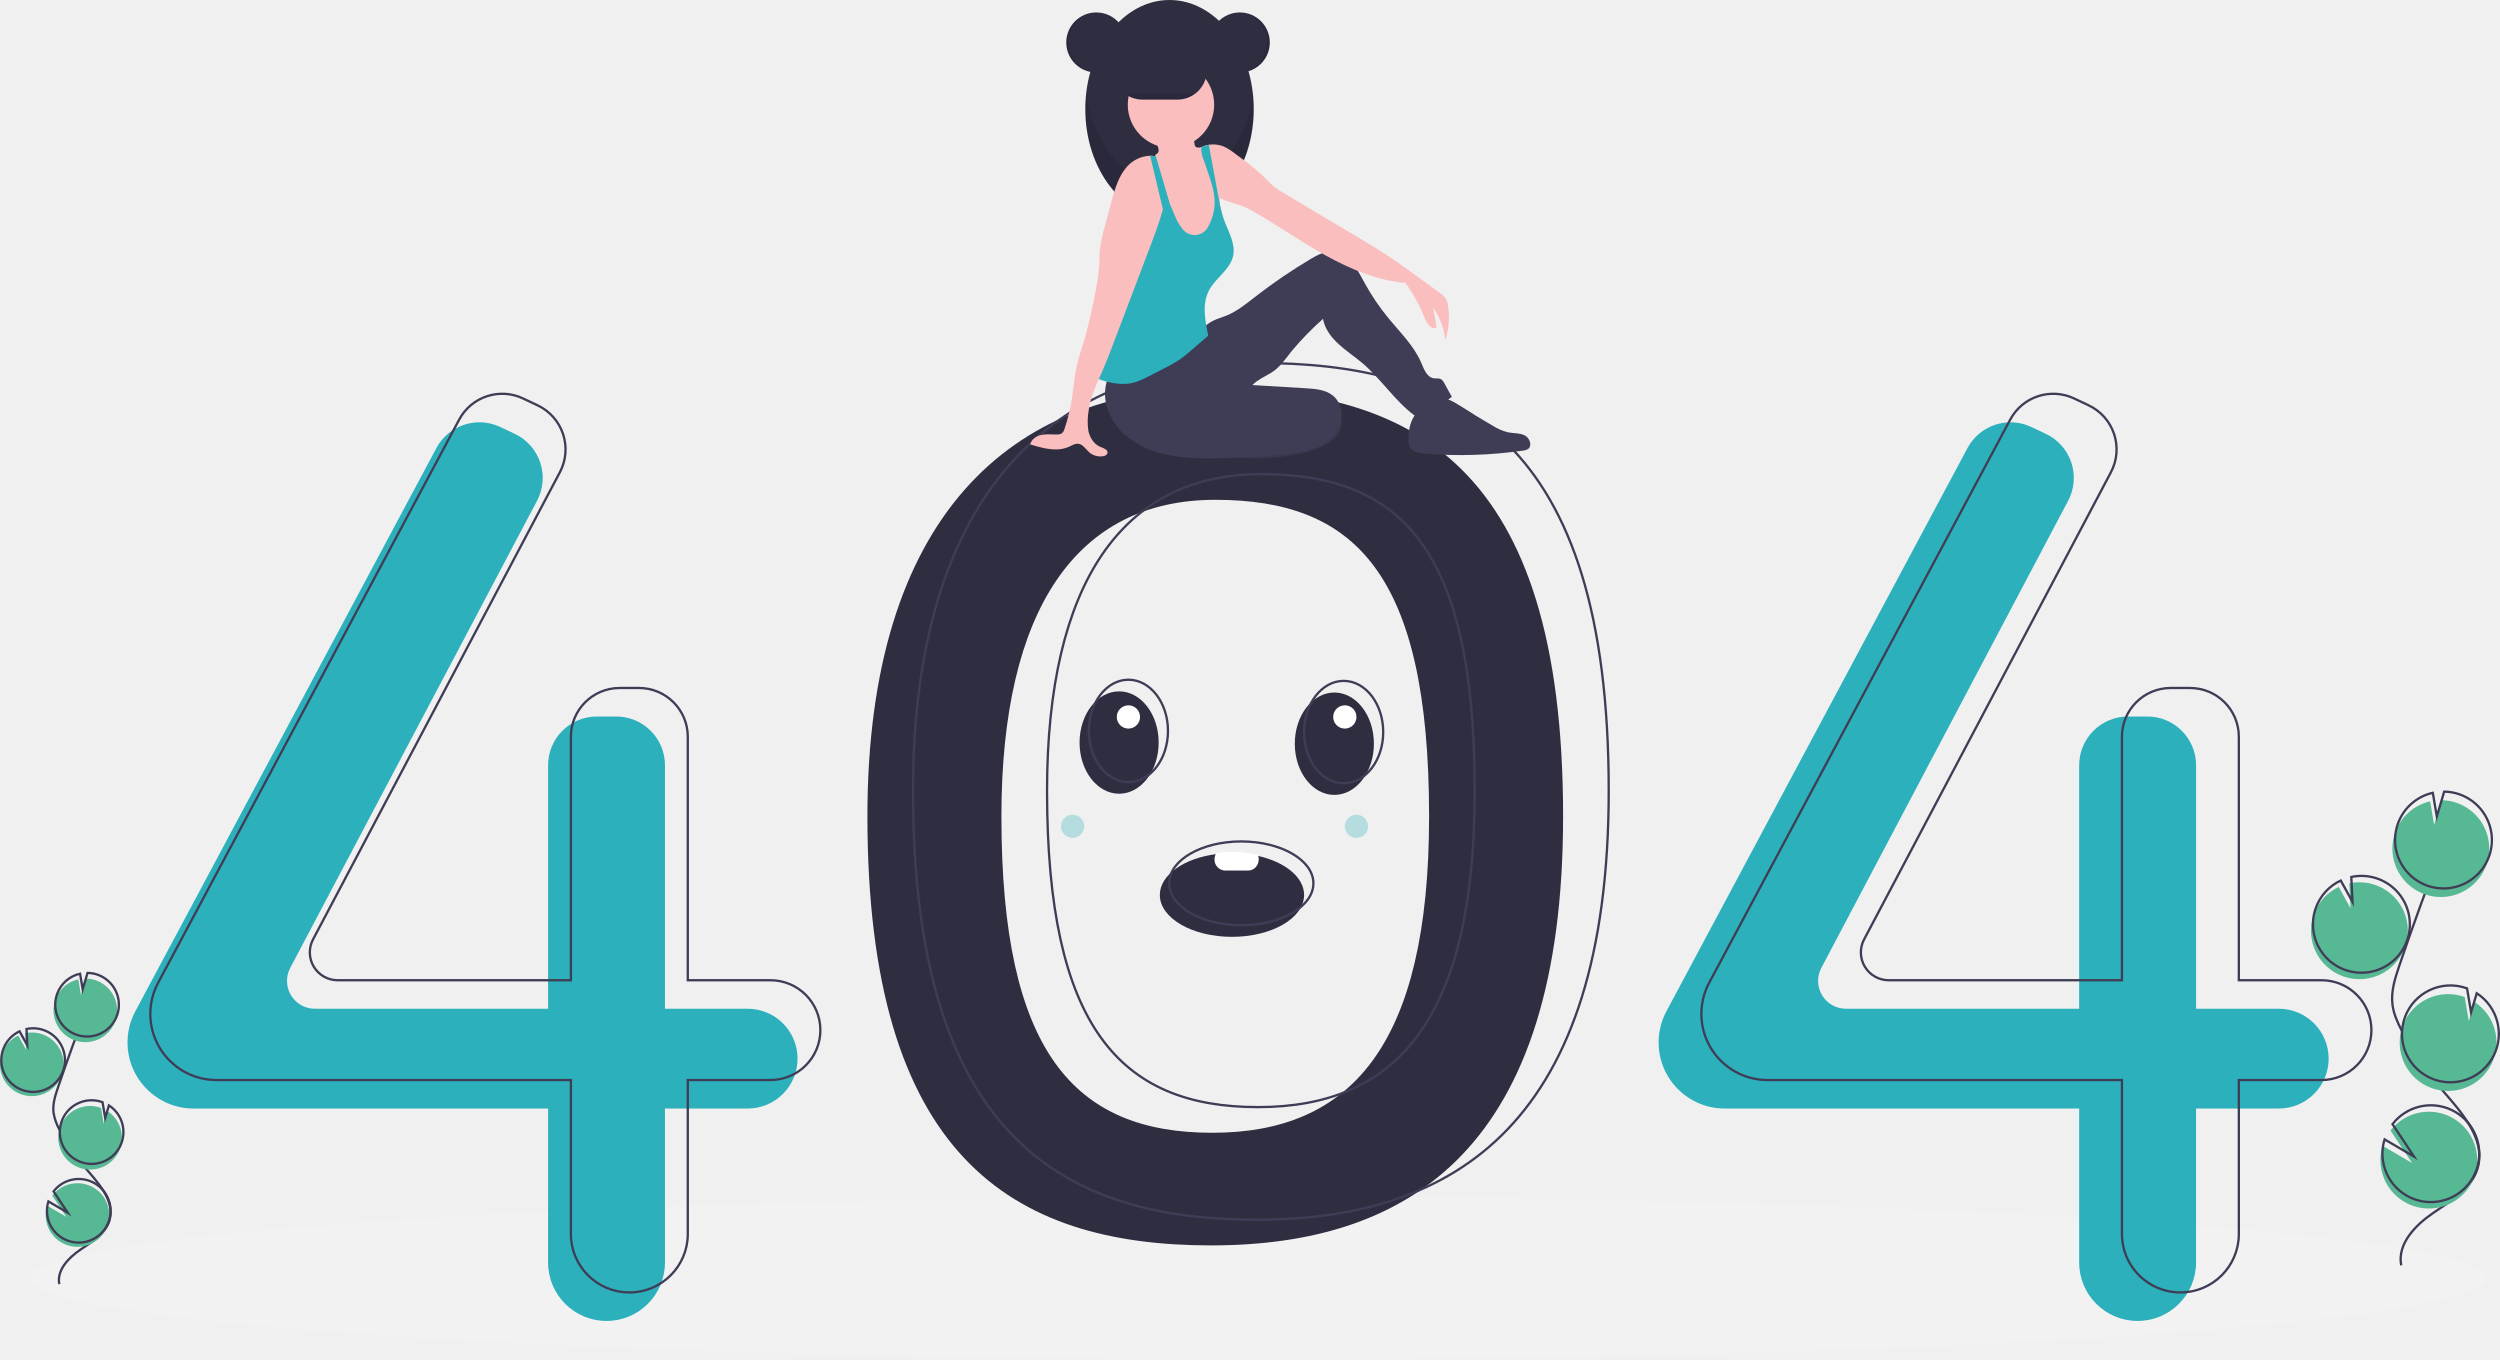
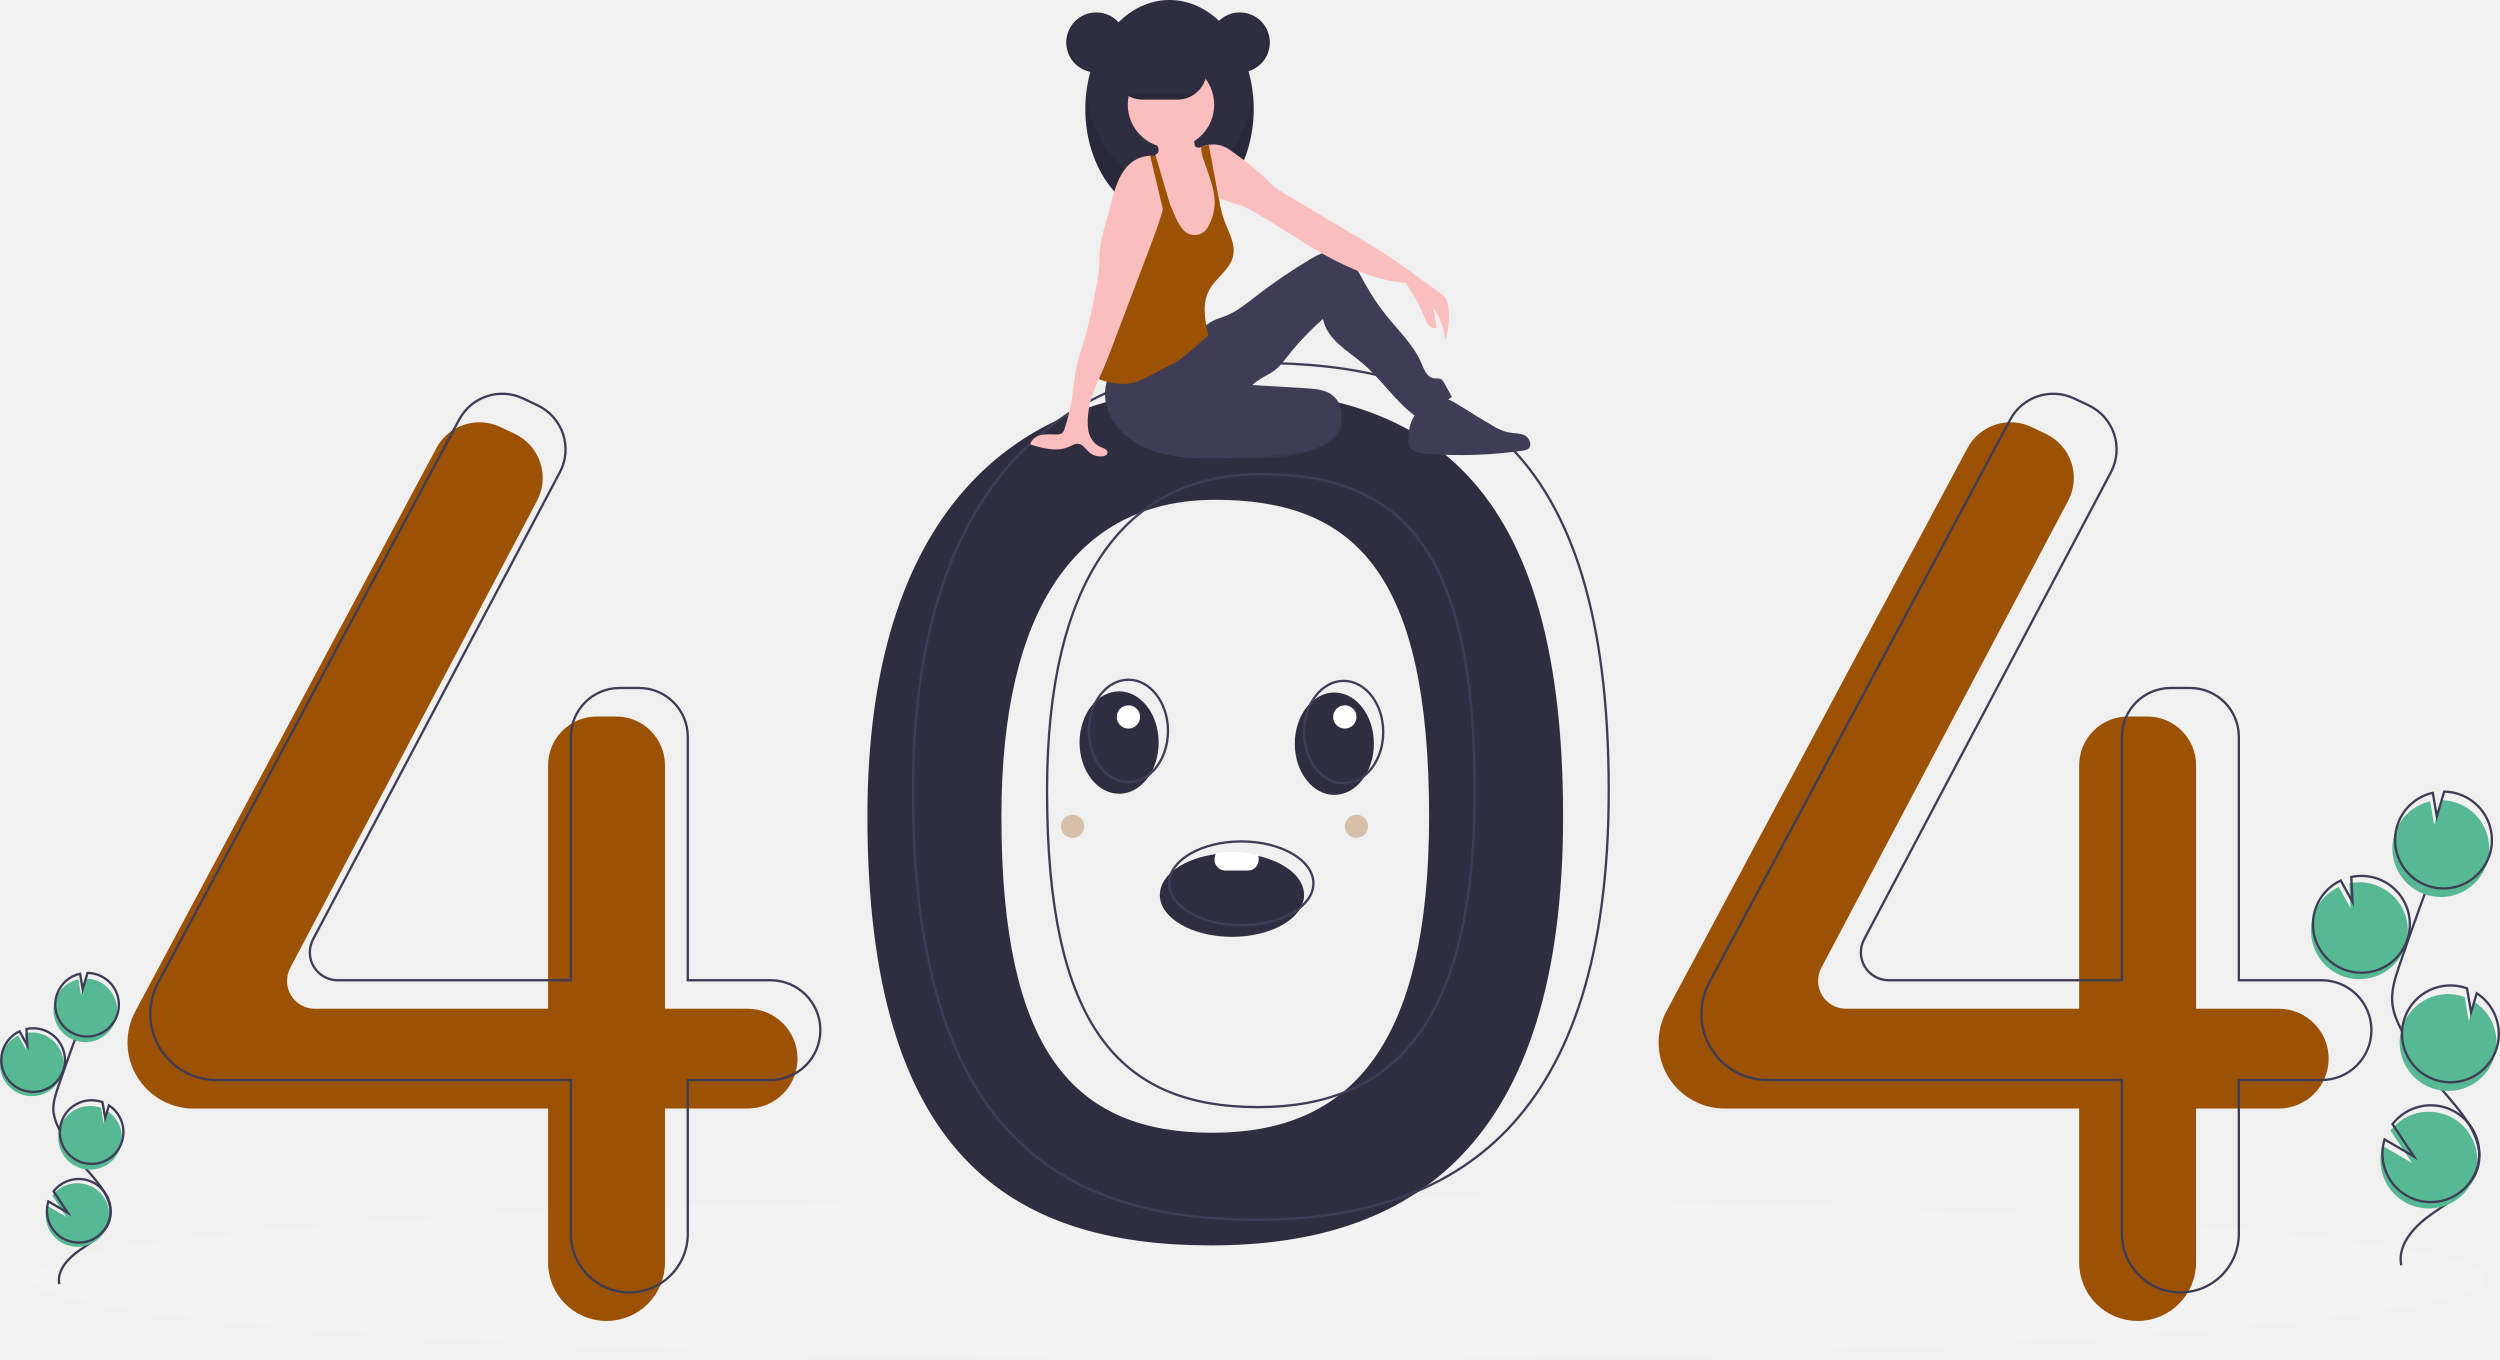
<svg xmlns="http://www.w3.org/2000/svg" id="currentIllo" data-name="Layer 1" width="1074.392" height="584.231" viewBox="0 0 1074.392 584.231" class="injected-svg DownloadModal__ImageFile-sc-p17csy-5 iIfSkb grid_media">
  <ellipse cx="540.643" cy="549.309" rx="527.5" ry="34.922" fill="#f2f2f2" />
  <path d="M583.48,324.894c-85.944,0-147.651,55.139-147.651,183.798,0,145.813,61.707,184.411,147.651,184.411s151.327-42.274,151.327-184.411C734.807,356.753,669.424,324.894,583.48,324.894Zm.565,319.808c-59.527,0-90.626-34.923-90.626-135.916,0-89.112,32.372-136.105,91.899-136.105s91.899,30.868,91.899,136.105C677.217,607.234,643.572,644.703,584.045,644.703Z" transform="translate(-63.054 -157.8845)" fill="#2f2e41" />
-   <path d="M384.365,591.401H348.831V486.762A20.956,20.956,0,0,0,327.875,465.806h-8.326a20.956,20.956,0,0,0-20.956,20.956V591.401H198.363a11.963,11.963,0,0,1-10.578-17.552l106.082-200.78A20.956,20.956,0,0,0,284.287,344.33l-6.262-2.957a20.956,20.956,0,0,0-27.429,9.07L121.214,592.475a28.416,28.416,0,0,0-3.356,13.396v0a28.416,28.416,0,0,0,28.416,28.416H298.593v66.167a25.119,25.119,0,0,0,25.119,25.119h0a25.119,25.119,0,0,0,25.119-25.119V634.287h35.534a21.443,21.443,0,0,0,21.443-21.443v0A21.443,21.443,0,0,0,384.365,591.401Z" transform="translate(-63.054 -157.8845)" fill="#2cb1bc" />
-   <path d="M1042.362,591.401h-35.534V486.762A20.956,20.956,0,0,0,985.872,465.806h-8.326a20.956,20.956,0,0,0-20.956,20.956V591.401H856.359a11.963,11.963,0,0,1-10.578-17.552L951.864,373.069A20.956,20.956,0,0,0,942.284,344.33l-6.262-2.957a20.956,20.956,0,0,0-27.429,9.07L779.211,592.475a28.416,28.416,0,0,0-3.356,13.396v0a28.416,28.416,0,0,0,28.416,28.416H956.589v66.167a25.119,25.119,0,0,0,25.119,25.119h0a25.119,25.119,0,0,0,25.119-25.119V634.287h35.534a21.443,21.443,0,0,0,21.443-21.443v0A21.443,21.443,0,0,0,1042.362,591.401Z" transform="translate(-63.054 -157.8845)" fill="#2cb1bc" />
+   <path d="M384.365,591.401H348.831V486.762A20.956,20.956,0,0,0,327.875,465.806h-8.326a20.956,20.956,0,0,0-20.956,20.956V591.401H198.363a11.963,11.963,0,0,1-10.578-17.552l106.082-200.78A20.956,20.956,0,0,0,284.287,344.33l-6.262-2.957a20.956,20.956,0,0,0-27.429,9.07L121.214,592.475a28.416,28.416,0,0,0-3.356,13.396v0a28.416,28.416,0,0,0,28.416,28.416H298.593v66.167a25.119,25.119,0,0,0,25.119,25.119h0a25.119,25.119,0,0,0,25.119-25.119V634.287h35.534a21.443,21.443,0,0,0,21.443-21.443v0A21.443,21.443,0,0,0,384.365,591.401Z" transform="translate(-63.054 -157.8845)" fill="#9b5204" />
+   <path d="M1042.362,591.401h-35.534V486.762A20.956,20.956,0,0,0,985.872,465.806h-8.326a20.956,20.956,0,0,0-20.956,20.956V591.401H856.359a11.963,11.963,0,0,1-10.578-17.552L951.864,373.069A20.956,20.956,0,0,0,942.284,344.33l-6.262-2.957a20.956,20.956,0,0,0-27.429,9.07L779.211,592.475a28.416,28.416,0,0,0-3.356,13.396v0a28.416,28.416,0,0,0,28.416,28.416H956.589v66.167a25.119,25.119,0,0,0,25.119,25.119h0a25.119,25.119,0,0,0,25.119-25.119V634.287h35.534a21.443,21.443,0,0,0,21.443-21.443v0A21.443,21.443,0,0,0,1042.362,591.401Z" transform="translate(-63.054 -157.8845)" fill="#9b5204" />
  <path d="M394.168,579.148H358.634V474.509a20.956,20.956,0,0,0-20.956-20.956h-8.326a20.956,20.956,0,0,0-20.956,20.956V579.148H208.165a11.963,11.963,0,0,1-10.578-17.552L303.67,360.816a20.956,20.956,0,0,0-9.58-28.739l-6.262-2.957a20.956,20.956,0,0,0-27.429,9.07L131.017,580.222a28.416,28.416,0,0,0-3.356,13.396v0a28.416,28.416,0,0,0,28.416,28.416H308.395v66.167a25.119,25.119,0,0,0,25.119,25.119h0a25.119,25.119,0,0,0,25.119-25.119V622.034h35.534a21.443,21.443,0,0,0,21.443-21.443v0A21.443,21.443,0,0,0,394.168,579.148Z" transform="translate(-63.054 -157.8845)" fill="none" stroke="#3f3d56" stroke-miterlimit="10" />
  <path d="M1060.742,579.148h-35.534V474.509a20.956,20.956,0,0,0-20.956-20.956H995.925a20.956,20.956,0,0,0-20.956,20.956V579.148H874.739a11.963,11.963,0,0,1-10.578-17.552L970.244,360.816a20.956,20.956,0,0,0-9.58-28.739l-6.262-2.957a20.956,20.956,0,0,0-27.429,9.07L797.59,580.222a28.416,28.416,0,0,0-3.356,13.396v0a28.416,28.416,0,0,0,28.416,28.416H974.969v66.167a25.119,25.119,0,0,0,25.119,25.119h0a25.119,25.119,0,0,0,25.119-25.119V622.034h35.534a21.443,21.443,0,0,0,21.443-21.443v0A21.443,21.443,0,0,0,1060.742,579.148Z" transform="translate(-63.054 -157.8845)" fill="none" stroke="#3f3d56" stroke-miterlimit="10" />
  <path d="M603.085,313.866c-85.944,0-147.651,55.139-147.651,183.798,0,145.813,61.707,184.411,147.651,184.411s151.327-42.274,151.327-184.411C754.412,345.725,689.029,313.866,603.085,313.866Zm.565,319.808c-59.527,0-90.626-34.923-90.626-135.916,0-89.112,32.372-136.105,91.899-136.105s91.899,30.868,91.899,136.105C696.822,596.206,663.177,633.675,603.65,633.675Z" transform="translate(-63.054 -157.8845)" fill="none" stroke="#3f3d56" stroke-miterlimit="10" />
  <circle cx="471.141" cy="18.25" r="12.901" fill="#2f2e41" />
  <ellipse cx="502.607" cy="46.885" rx="36.186" ry="46.885" fill="#2f2e41" />
  <path d="M565.661,237.494c-18.128,0-33.141-17.271-35.776-39.805a60.976,60.976,0,0,0-.41,7.08c0,25.894,16.201,46.885,36.186,46.885s36.186-20.991,36.186-46.885a60.976,60.976,0,0,0-.41-7.08C598.803,220.224,583.789,237.494,565.661,237.494Z" transform="translate(-63.054 -157.8845)" opacity="0.1" />
  <path d="M639.296,342.073c-.777,3.193-4.128,5.751-7.839,7.538-7.802,3.757-17.425,4.878-26.76,5.254a45.176,45.176,0,0,1-7.144-.132,20.537,20.537,0,0,1-12.251-5.631,1.681,1.681,0,0,1,.044-2.844c4.969-5.459,13.262-8.806,21.616-11.216,6.334-1.827,17.381-6.561,24.29-5.922C637.944,329.739,640.277,338.041,639.296,342.073Z" transform="translate(-63.054 -157.8845)" fill="#3f3d56" />
  <path d="M639.296,342.073c-.777,3.193-4.128,5.751-7.839,7.538-7.802,3.757-17.425,4.878-26.76,5.254a45.176,45.176,0,0,1-7.144-.132,20.537,20.537,0,0,1-12.251-5.631,1.681,1.681,0,0,1,.044-2.844c4.969-5.459,13.262-8.806,21.616-11.216,6.334-1.827,17.381-6.561,24.29-5.922C637.944,329.739,640.277,338.041,639.296,342.073Z" transform="translate(-63.054 -157.8845)" opacity="0.1" />
  <path d="M540.098,318.206a19.77,19.77,0,0,0-1.199,15.075,26.339,26.339,0,0,0,8.829,12.497c10.095,8.092,23.988,9.205,36.925,9.093a284.649,284.649,0,0,0,33.905-2.324,40.538,40.538,0,0,0,11.001-2.554c4.222-1.827,7.933-5.178,9.436-9.526s.436-9.672-3.134-12.574c-3.137-2.55-7.463-2.9-11.498-3.143l-23.088-1.387c2.281-2.308,5.318-3.614,8.096-5.292,3.685-2.226,6.134-5.965,8.813-9.335a129.001,129.001,0,0,1,13.439-13.817c.751,4.31,3.478,7.85,6.687,10.824s6.908,5.368,10.244,8.2c8.079,6.858,13.896,16.167,22.392,22.5a43.829,43.829,0,0,0,16.049-8.012l-3.302-5.981a3.94,3.94,0,0,0-1.245-1.553c-.935-.575-2.14-.279-3.225-.441-2.901-.435-4.168-3.784-5.306-6.487-3.125-7.422-9.108-13.18-14.218-19.404a98.009,98.009,0,0,1-9.996-14.723c-1.717-3.102-3.288-6.331-5.617-9.003s-5.594-4.773-9.139-4.781c-3.132-.007-6.021,1.584-8.714,3.183a230.477,230.477,0,0,0-23.63,16.099c-3.944,3.062-7.863,6.296-12.489,8.174-1.947.79-4,1.331-5.869,2.292-3.273,1.684-5.757,4.534-8.431,7.064C566.277,311.892,553.219,317.738,540.098,318.206Z" transform="translate(-63.054 -157.8845)" fill="#3f3d56" />
  <path d="M588.374,253.983a23.774,23.774,0,0,1-1.734,8.033,10.045,10.045,0,0,1-5.768,5.573,12.375,12.375,0,0,1-5.623.182,10.882,10.882,0,0,1-4.582-1.561c-2.165-1.488-3.244-4.144-3.637-6.743-.393-2.596-.217-5.249-.469-7.863a42.944,42.944,0,0,0-1.202-6.255c-.17-.683-.343-1.362-.513-2.042-.167-.68-.33-1.359-.481-2.039-.138-.639-.267-1.281-.378-1.926-.091-.544-.173-1.092-.233-1.643a18.423,18.423,0,0,0-.809-4.811,14.607,14.607,0,0,0-1.687-2.854c-.286-.409-.563-.818-.818-1.243a5.89,5.89,0,0,1-.972-3.748,3.286,3.286,0,0,1,.148-.601c.025-.076.053-.151.085-.223A1.802,1.802,0,0,0,560.932,223.07a3.433,3.433,0,0,0-.148-1.778,11.318,11.318,0,0,0-.96-2.288c-.264-.478-1.161-1.34-1.167-1.888-.013-1.101,2.14-1.989,3.011-2.423a16.796,16.796,0,0,1,8.597-1.743c1.904.129,3.968.714,5.019,2.31.944,1.438.818,3.301,1.221,4.972a1.471,1.471,0,0,0,.299.664,1.341,1.341,0,0,0,.739.34,4.549,4.549,0,0,0,1.416.057h.003a2.931,2.931,0,0,0,.371-.054,4.957,4.957,0,0,0,2.033-.878q.585-.156,1.18-.255a.251.251,0,0,0,.047-.009c1.576,4.975,1.781,10.308,3.071,15.374.639,2.52,1.554,5.009,1.683,7.602.009.113.013.23.016.346.019.834-.047,1.674-.013,2.505a6.981,6.981,0,0,0,.126,1.114,15.611,15.611,0,0,0,.525,1.743l.009.028c.06.183.116.368.164.554.035.135.066.267.091.403l.003.009A14.938,14.938,0,0,1,588.374,253.983Z" transform="translate(-63.054 -157.8845)" fill="#fbbebe" />
  <circle cx="503.237" cy="44.997" r="18.565" fill="#fbbebe" />
  <path d="M684.157,304.033a30.445,30.445,0,0,0-5.236-14.103q.722,4.295,1.447,8.587a3.214,3.214,0,0,1-3.367-1.035,10.337,10.337,0,0,1-1.765-3.276,67.466,67.466,0,0,0-8.21-14.736c-11.819-.985-23.502-5.884-33.896-11.595-10.396-5.708-20.126-12.552-30.384-18.502a43.573,43.573,0,0,0-5.544-2.832c-3.21-1.287-6.812-1.954-9.855-3.468-.204-.101-.409-.208-.61-.318a12.578,12.578,0,0,1-1.945-1.306,10.344,10.344,0,0,1-.931-.856,20.351,20.351,0,0,1-3.559-5.953c-1.633-3.612-2.215-7.97-3.845-11.583a11.203,11.203,0,0,1,2.502-1.765h.003c.132-.069.264-.135.4-.198a11.94,11.94,0,0,1,2.004-.733q.585-.156,1.18-.255a.251.251,0,0,0,.047-.009,11.566,11.566,0,0,1,5.491.434c2.587.875,4.767,2.621,6.941,4.273a114.02,114.02,0,0,1,10.148,8.049c1.794,1.718,3.43,3.606,5.359,5.167a42.144,42.144,0,0,0,5.057,3.351q15.656,9.327,31.315,18.65c3.534,2.105,7.07,4.21,10.526,6.438,5.249,3.386,10.308,7.055,15.365,10.721q4.47,3.238,8.936,6.479a9.728,9.728,0,0,1,2.533,2.341,8.472,8.472,0,0,1,1.123,3.433A31.387,31.387,0,0,1,684.157,304.033Z" transform="translate(-63.054 -157.8845)" fill="#fbbebe" />
-   <path d="M592.977,267.944c-1.252,5.617-6.929,9.012-9.896,13.946-3.688,6.123-2.184,13.241-.799,20.255q-3.795,3.271-7.593,6.542c-1.397,1.199-2.794,2.404-4.298,3.464a57.351,57.351,0,0,1-6.86,3.94q-3.361,1.728-6.721,3.458a32.128,32.128,0,0,1-6.58,2.788c-4.415,1.133-9.103.34-13.471-.972a6.088,6.088,0,0,1-1.473-.601,2.394,2.394,0,0,1-.699-.632,3.911,3.911,0,0,1-.444-2.539c.444-7.351,2.24-14.547,4.031-21.69a85.26,85.26,0,0,1,3.848-12.577,85.077,85.077,0,0,1,5.415-10.151,68.368,68.368,0,0,1,7.929-11.514,18.479,18.479,0,0,0,3.675-4.739c1.117-2.549.686-5.472.913-8.247a17.148,17.148,0,0,1,1.633-6.007v-.003a17.093,17.093,0,0,1,1.743-2.882q.458,1.067.916,2.13.302.699.598,1.394.387.897.768,1.787,1.1,2.558,2.196,5.113a21.59,21.59,0,0,0,3.335,5.944,6.499,6.499,0,0,0,11.123-.853,21.261,21.261,0,0,0,2.272-6.013,19.215,19.215,0,0,0,.252-7.835c-.758-5.009-2.889-10.126-4.437-14.78a14.945,14.945,0,0,1-1.079-4.871,3.351,3.351,0,0,1,.057-.56c.009-.047.019-.098.028-.145a11.94,11.94,0,0,1,2.004-.733q.585-.156,1.18-.255,2.044,11.064,4.094,22.127c.032.173.066.346.098.522.195,1.057.393,2.115.614,3.169.198.957.412,1.91.651,2.857l.009.028c.082.321.167.639.255.957l.003.009c.242.868.513,1.731.818,2.58C590.938,257.475,594.164,262.629,592.977,267.944Z" transform="translate(-63.054 -157.8845)" fill="#2cb1bc" />
+   <path d="M592.977,267.944c-1.252,5.617-6.929,9.012-9.896,13.946-3.688,6.123-2.184,13.241-.799,20.255q-3.795,3.271-7.593,6.542c-1.397,1.199-2.794,2.404-4.298,3.464a57.351,57.351,0,0,1-6.86,3.94q-3.361,1.728-6.721,3.458a32.128,32.128,0,0,1-6.58,2.788c-4.415,1.133-9.103.34-13.471-.972a6.088,6.088,0,0,1-1.473-.601,2.394,2.394,0,0,1-.699-.632,3.911,3.911,0,0,1-.444-2.539c.444-7.351,2.24-14.547,4.031-21.69a85.26,85.26,0,0,1,3.848-12.577,85.077,85.077,0,0,1,5.415-10.151,68.368,68.368,0,0,1,7.929-11.514,18.479,18.479,0,0,0,3.675-4.739c1.117-2.549.686-5.472.913-8.247a17.148,17.148,0,0,1,1.633-6.007v-.003a17.093,17.093,0,0,1,1.743-2.882q.458,1.067.916,2.13.302.699.598,1.394.387.897.768,1.787,1.1,2.558,2.196,5.113a21.59,21.59,0,0,0,3.335,5.944,6.499,6.499,0,0,0,11.123-.853,21.261,21.261,0,0,0,2.272-6.013,19.215,19.215,0,0,0,.252-7.835c-.758-5.009-2.889-10.126-4.437-14.78a14.945,14.945,0,0,1-1.079-4.871,3.351,3.351,0,0,1,.057-.56c.009-.047.019-.098.028-.145a11.94,11.94,0,0,1,2.004-.733q.585-.156,1.18-.255,2.044,11.064,4.094,22.127c.032.173.066.346.098.522.195,1.057.393,2.115.614,3.169.198.957.412,1.91.651,2.857l.009.028c.082.321.167.639.255.957l.003.009c.242.868.513,1.731.818,2.58C590.938,257.475,594.164,262.629,592.977,267.944Z" transform="translate(-63.054 -157.8845)" fill="#9b5204" />
  <path d="M668.321,346.877a6.583,6.583,0,0,0,.61,3.143c1.162,2.124,3.95,2.606,6.362,2.805a188.377,188.377,0,0,0,42.266-1.288,4.886,4.886,0,0,0,2.151-.668c1.99-1.395.763-4.795-1.41-5.884s-4.751-.826-7.135-1.297a22.479,22.479,0,0,1-6.678-2.896q-7.252-4.167-14.293-8.688c-2.795-1.795-6.093-3.71-9.24-2.646C672.43,332.343,668.265,337.681,668.321,346.877Z" transform="translate(-63.054 -157.8845)" fill="#3f3d56" />
  <path d="M564.437,240.874v.003c-.022.132-.044.261-.072.39-.035.214-.076.431-.116.645-.39,1.998-.868,3.987-1.419,5.963-1.51,5.459-3.534,10.831-5.541,16.123q-8.081,21.287-16.164,42.577c-1.359,3.575-2.716,7.152-4.261,10.654-.516,1.167-1.048,2.344-1.576,3.534-1.894,4.257-3.713,8.653-4.317,13.184a27.45,27.45,0,0,0-.192,9.04c.604,2.97,2.407,5.872,5.23,6.97,1.378.538,3.351,1.259,2.974,2.69-.204.787-1.098,1.171-1.901,1.303a7.312,7.312,0,0,1-5.966-1.718c-1.507-1.337-2.665-3.417-4.67-3.641-1.388-.151-2.665.68-3.936,1.262-5.186,2.369-11.227.711-16.674-.972.428-2.206,2.643-3.66,4.843-4.1,2.199-.444,4.474-.129,6.718-.189a3.51,3.51,0,0,0,2.042-.525,3.705,3.705,0,0,0,1.101-1.882,78.964,78.964,0,0,0,3.213-13.147c.724-4.666,1.026-9.405,2.058-14.015.802-3.597,2.042-7.08,3.106-10.61a224.682,224.682,0,0,0,5.06-22.077,78.02,78.02,0,0,0,1.425-9.368c.179-2.612.094-5.236.346-7.838a60.888,60.888,0,0,1,2.111-9.997q1.444-5.348,2.885-10.689c1.425-5.271,2.955-10.746,6.567-14.843a13.962,13.962,0,0,1,10.028-4.789,9.882,9.882,0,0,1,2.13.23c.116.028.233.057.349.088a8.634,8.634,0,0,1,2.174.9c1.114-.708,1.68-.459,2.42.632a6.973,6.973,0,0,1,.881,3.795A52.424,52.424,0,0,1,564.437,240.874Z" transform="translate(-63.054 -157.8845)" fill="#fbbebe" />
-   <path d="M565.661,245.046l-.047.047-.255.255-2.53,2.527-1.24-5.208-4.251-17.854a9.882,9.882,0,0,1,2.13.23,3.286,3.286,0,0,1,.148-.601l.201.689,1.441,4.902,2.728,9.308.45,1.532v.003Z" transform="translate(-63.054 -157.8845)" fill="#2cb1bc" />
+   <path d="M565.661,245.046l-.047.047-.255.255-2.53,2.527-1.24-5.208-4.251-17.854a9.882,9.882,0,0,1,2.13.23,3.286,3.286,0,0,1,.148-.601l.201.689,1.441,4.902,2.728,9.308.45,1.532v.003Z" transform="translate(-63.054 -157.8845)" fill="#9b5204" />
  <path d="M581.715,188.087a12.582,12.582,0,0,1-3.7,8.896,12.314,12.314,0,0,1-1.36,1.176,12.528,12.528,0,0,1-7.536,2.524H554.023a12.59,12.59,0,0,1,0-25.18h15.096A12.629,12.629,0,0,1,581.715,188.087Z" transform="translate(-63.054 -157.8845)" fill="#2f2e41" />
  <circle cx="532.815" cy="18.25" r="12.901" fill="#2f2e41" />
  <path d="M595.554,163.234c-.158,0-.315.006-.472.012a12.898,12.898,0,0,1,0,25.778c.157.006.314.012.472.012a12.901,12.901,0,1,0,0-25.802Z" transform="translate(-63.054 -157.8845)" opacity="0.1" />
  <path d="M534.195,163.234c.158,0,.315.006.472.012a12.898,12.898,0,0,0,0,25.778c-.157.006-.314.012-.472.012a12.901,12.901,0,0,1,0-25.802Z" transform="translate(-63.054 -157.8845)" opacity="0.1" />
  <path d="M576.655,198.159a12.528,12.528,0,0,1-7.536,2.524H554.023a12.528,12.528,0,0,1-7.536-2.524Z" transform="translate(-63.054 -157.8845)" opacity="0.1" />
  <path d="M674.14,291.64s3.252,9.372,6.229,6.876L677.996,286.267Z" transform="translate(-63.054 -157.8845)" fill="#fbbebe" />
  <path d="M1069.918,577.434a20.813,20.813,0,1,0,2.772-39.915l.521,10.712-5.068-9.18a20.734,20.734,0,0,0-10.684,11.723,20.408,20.408,0,0,0-1.197,5.63A20.809,20.809,0,0,0,1069.918,577.434Z" transform="translate(-63.054 -157.8845)" fill="#57b894" />
  <path d="M1094.995,701.678c-1.789-9.11,5.963-17.187,13.621-22.437s16.605-10.408,19.218-19.317c3.755-12.804-7.43-24.53-16.136-34.642a125.3,125.3,0,0,1-16.524-24.557c-1.811-3.533-3.476-7.225-3.952-11.166-.686-5.675,1.137-11.323,2.974-16.737q9.179-27.052,19.628-53.65" transform="translate(-63.054 -157.8845)" fill="none" stroke="#3f3d56" stroke-miterlimit="10" />
  <path d="M1070.775,574.676a20.813,20.813,0,1,0,2.772-39.915l.521,10.712-5.068-9.18a20.734,20.734,0,0,0-10.684,11.723,20.408,20.408,0,0,0-1.197,5.63A20.809,20.809,0,0,0,1070.775,574.676Z" transform="translate(-63.054 -157.8845)" fill="none" stroke="#3f3d56" stroke-miterlimit="10" />
  <path d="M1092.451,515.473a20.788,20.788,0,0,1,14.98-13.198l1.714,10.184,3.177-10.696a20.81,20.81,0,1,1-19.871,13.71Z" transform="translate(-63.054 -157.8845)" fill="#57b894" />
  <path d="M1093.594,511.795a20.788,20.788,0,0,1,14.98-13.198l1.714,10.184,3.177-10.696a20.81,20.81,0,1,1-19.871,13.71Z" transform="translate(-63.054 -157.8845)" fill="none" stroke="#3f3d56" stroke-miterlimit="10" />
  <path d="M1108.045,625.489a20.81,20.81,0,0,0,18.419-37.023l-2.441,8.219-1.731-10.304a.362.362,0,0,0-.053-.02,20.811,20.811,0,1,0-14.194,39.127Z" transform="translate(-63.054 -157.8845)" fill="#57b894" />
  <path d="M1109.035,621.764a20.81,20.81,0,0,0,18.419-37.023l-2.441,8.219-1.731-10.304a.362.362,0,0,0-.053-.02,20.811,20.811,0,1,0-14.194,39.127Z" transform="translate(-63.054 -157.8845)" fill="none" stroke="#3f3d56" stroke-miterlimit="10" />
  <path d="M1086.378,660.051a20.801,20.801,0,1,0,4.011-16.297l9.273,13.957-12.67-7.408A20.616,20.616,0,0,0,1086.378,660.051Z" transform="translate(-63.054 -157.8845)" fill="#57b894" />
  <path d="M1087.235,657.294a20.801,20.801,0,1,0,4.011-16.297l9.273,13.957-12.67-7.408A20.616,20.616,0,0,0,1087.235,657.294Z" transform="translate(-63.054 -157.8845)" fill="none" stroke="#3f3d56" stroke-miterlimit="10" />
  <path d="M72.061,628.133a13.674,13.674,0,1,0,1.821-26.225l.342,7.038-3.33-6.032a13.623,13.623,0,0,0-7.019,7.702,13.409,13.409,0,0,0-.787,3.699A13.672,13.672,0,0,0,72.061,628.133Z" transform="translate(-63.054 -157.8845)" fill="#57b894" />
  <path d="M88.538,709.763c-1.175-5.986,3.918-11.292,8.949-14.741s10.91-6.838,12.626-12.692c2.467-8.412-4.882-16.117-10.601-22.76A82.324,82.324,0,0,1,88.656,643.436a22.21,22.21,0,0,1-2.597-7.336c-.451-3.729.747-7.439,1.954-10.996q6.031-17.773,12.896-35.249" transform="translate(-63.054 -157.8845)" fill="none" stroke="#3f3d56" stroke-miterlimit="10" />
  <path d="M72.625,626.321a13.674,13.674,0,1,0,1.821-26.225l.342,7.038L71.458,601.103a13.623,13.623,0,0,0-7.019,7.702,13.409,13.409,0,0,0-.787,3.699A13.672,13.672,0,0,0,72.625,626.321Z" transform="translate(-63.054 -157.8845)" fill="none" stroke="#3f3d56" stroke-miterlimit="10" />
  <path d="M86.866,587.423a13.658,13.658,0,0,1,9.842-8.671l1.126,6.691,2.087-7.027a13.673,13.673,0,1,1-13.055,9.007Z" transform="translate(-63.054 -157.8845)" fill="#57b894" />
  <path d="M87.617,585.007a13.658,13.658,0,0,1,9.842-8.671l1.126,6.691L100.673,576a13.673,13.673,0,1,1-13.055,9.007Z" transform="translate(-63.054 -157.8845)" fill="none" stroke="#3f3d56" stroke-miterlimit="10" />
  <path d="M97.112,659.706a13.673,13.673,0,0,0,12.102-24.325l-1.604,5.4-1.137-6.77a.238.238,0,0,0-.035-.013,13.673,13.673,0,1,0-9.326,25.707Z" transform="translate(-63.054 -157.8845)" fill="#57b894" />
  <path d="M97.762,657.259a13.673,13.673,0,0,0,12.102-24.325l-1.604,5.4-1.137-6.77a.238.238,0,0,0-.035-.013,13.673,13.673,0,1,0-9.326,25.707Z" transform="translate(-63.054 -157.8845)" fill="none" stroke="#3f3d56" stroke-miterlimit="10" />
  <path d="M82.876,682.414a13.667,13.667,0,1,0,2.635-10.708l6.092,9.17-8.324-4.867A13.545,13.545,0,0,0,82.876,682.414Z" transform="translate(-63.054 -157.8845)" fill="#57b894" />
  <path d="M83.439,680.602a13.667,13.667,0,1,0,2.635-10.708l6.092,9.17-8.324-4.867A13.545,13.545,0,0,0,83.439,680.602Z" transform="translate(-63.054 -157.8845)" fill="none" stroke="#3f3d56" stroke-miterlimit="10" />
  <ellipse cx="480.946" cy="319.115" rx="17" ry="22" fill="#2f2e41" />
  <ellipse cx="573.446" cy="319.615" rx="17" ry="22" fill="#2f2e41" />
  <path d="M623.5,542.5c0,9.94-13.88,18-31,18s-31-8.06-31-18c0-8.61,10.41-15.81,24.32-17.57a50.104,50.104,0,0,1,6.68-.43,50.699,50.699,0,0,1,11.13,1.2C615.25,528.29,623.5,534.84,623.5,542.5Z" transform="translate(-63.054 -157.8845)" fill="#2f2e41" />
  <ellipse cx="484.946" cy="314.115" rx="17" ry="22" fill="none" stroke="#3f3d56" stroke-miterlimit="10" />
  <ellipse cx="577.446" cy="314.615" rx="17" ry="22" fill="none" stroke="#3f3d56" stroke-miterlimit="10" />
  <ellipse cx="533.446" cy="379.615" rx="31" ry="18" fill="none" stroke="#3f3d56" stroke-miterlimit="10" />
  <path d="M604,527.2a4.937,4.937,0,0,1-1.32,3.392A4.339,4.339,0,0,1,599.5,532h-10a4.664,4.664,0,0,1-4.5-4.8,4.905,4.905,0,0,1,.82-2.741A47.02,47.02,0,0,1,592.5,524a47.665,47.665,0,0,1,11.13,1.28A5.067,5.067,0,0,1,604,527.2Z" transform="translate(-63.054 -157.8845)" fill="#fff" />
  <circle cx="484.946" cy="308.115" r="5" fill="#fff" />
  <circle cx="577.946" cy="308.115" r="5" fill="#fff" />
-   <circle cx="582.946" cy="355.115" r="5" fill="#2cb1bc" opacity="0.3" />
-   <circle cx="460.946" cy="355.115" r="5" fill="#2cb1bc" opacity="0.3" />
+   <circle cx="582.946" cy="355.115" r="5" fill="#9b5204" opacity="0.3" />
+   <circle cx="460.946" cy="355.115" r="5" fill="#9b5204" opacity="0.3" />
</svg>
